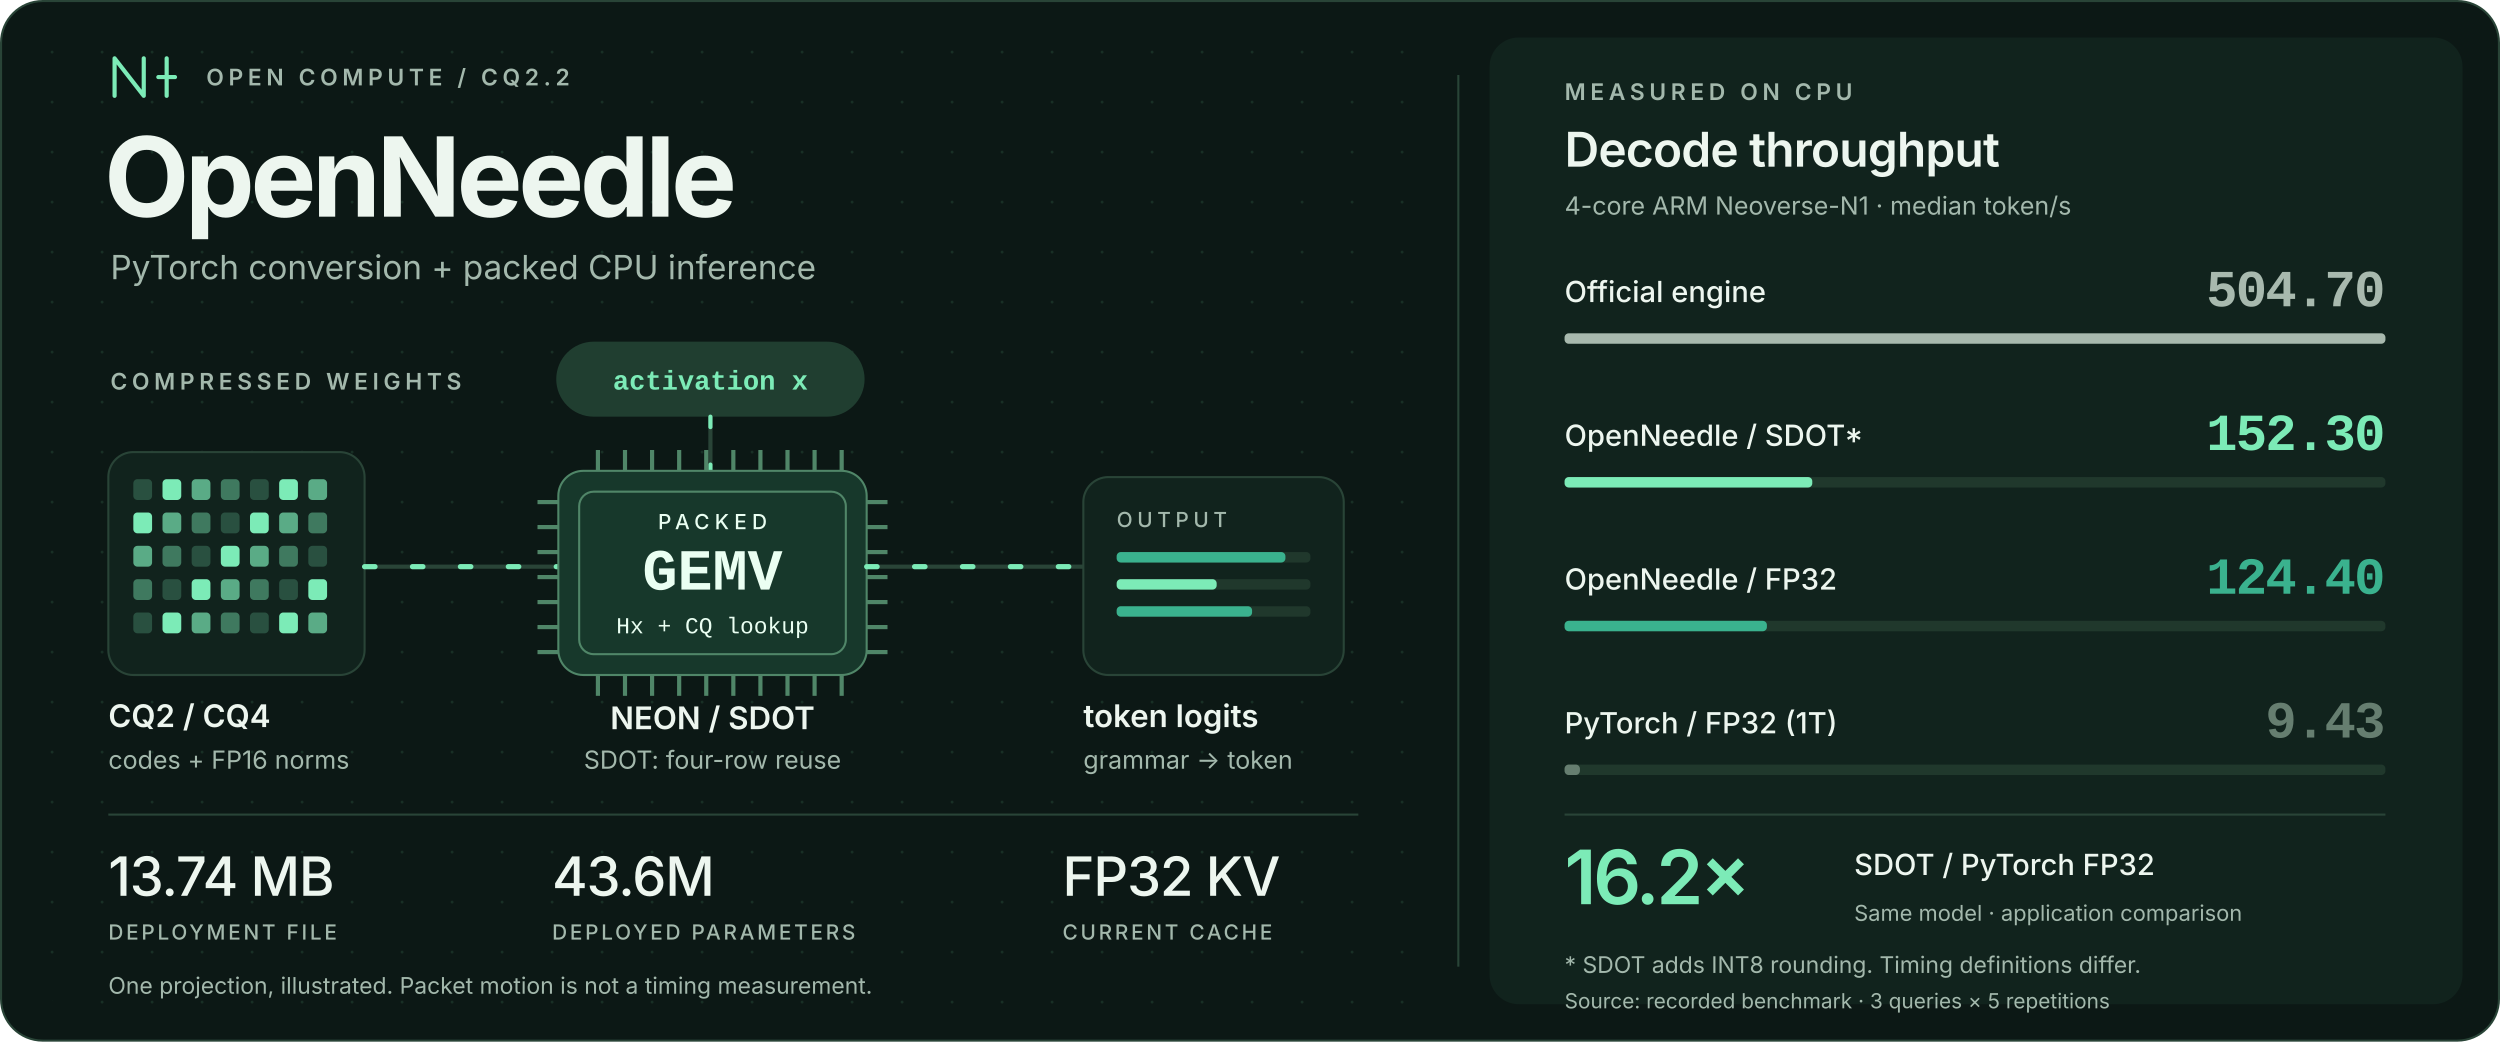
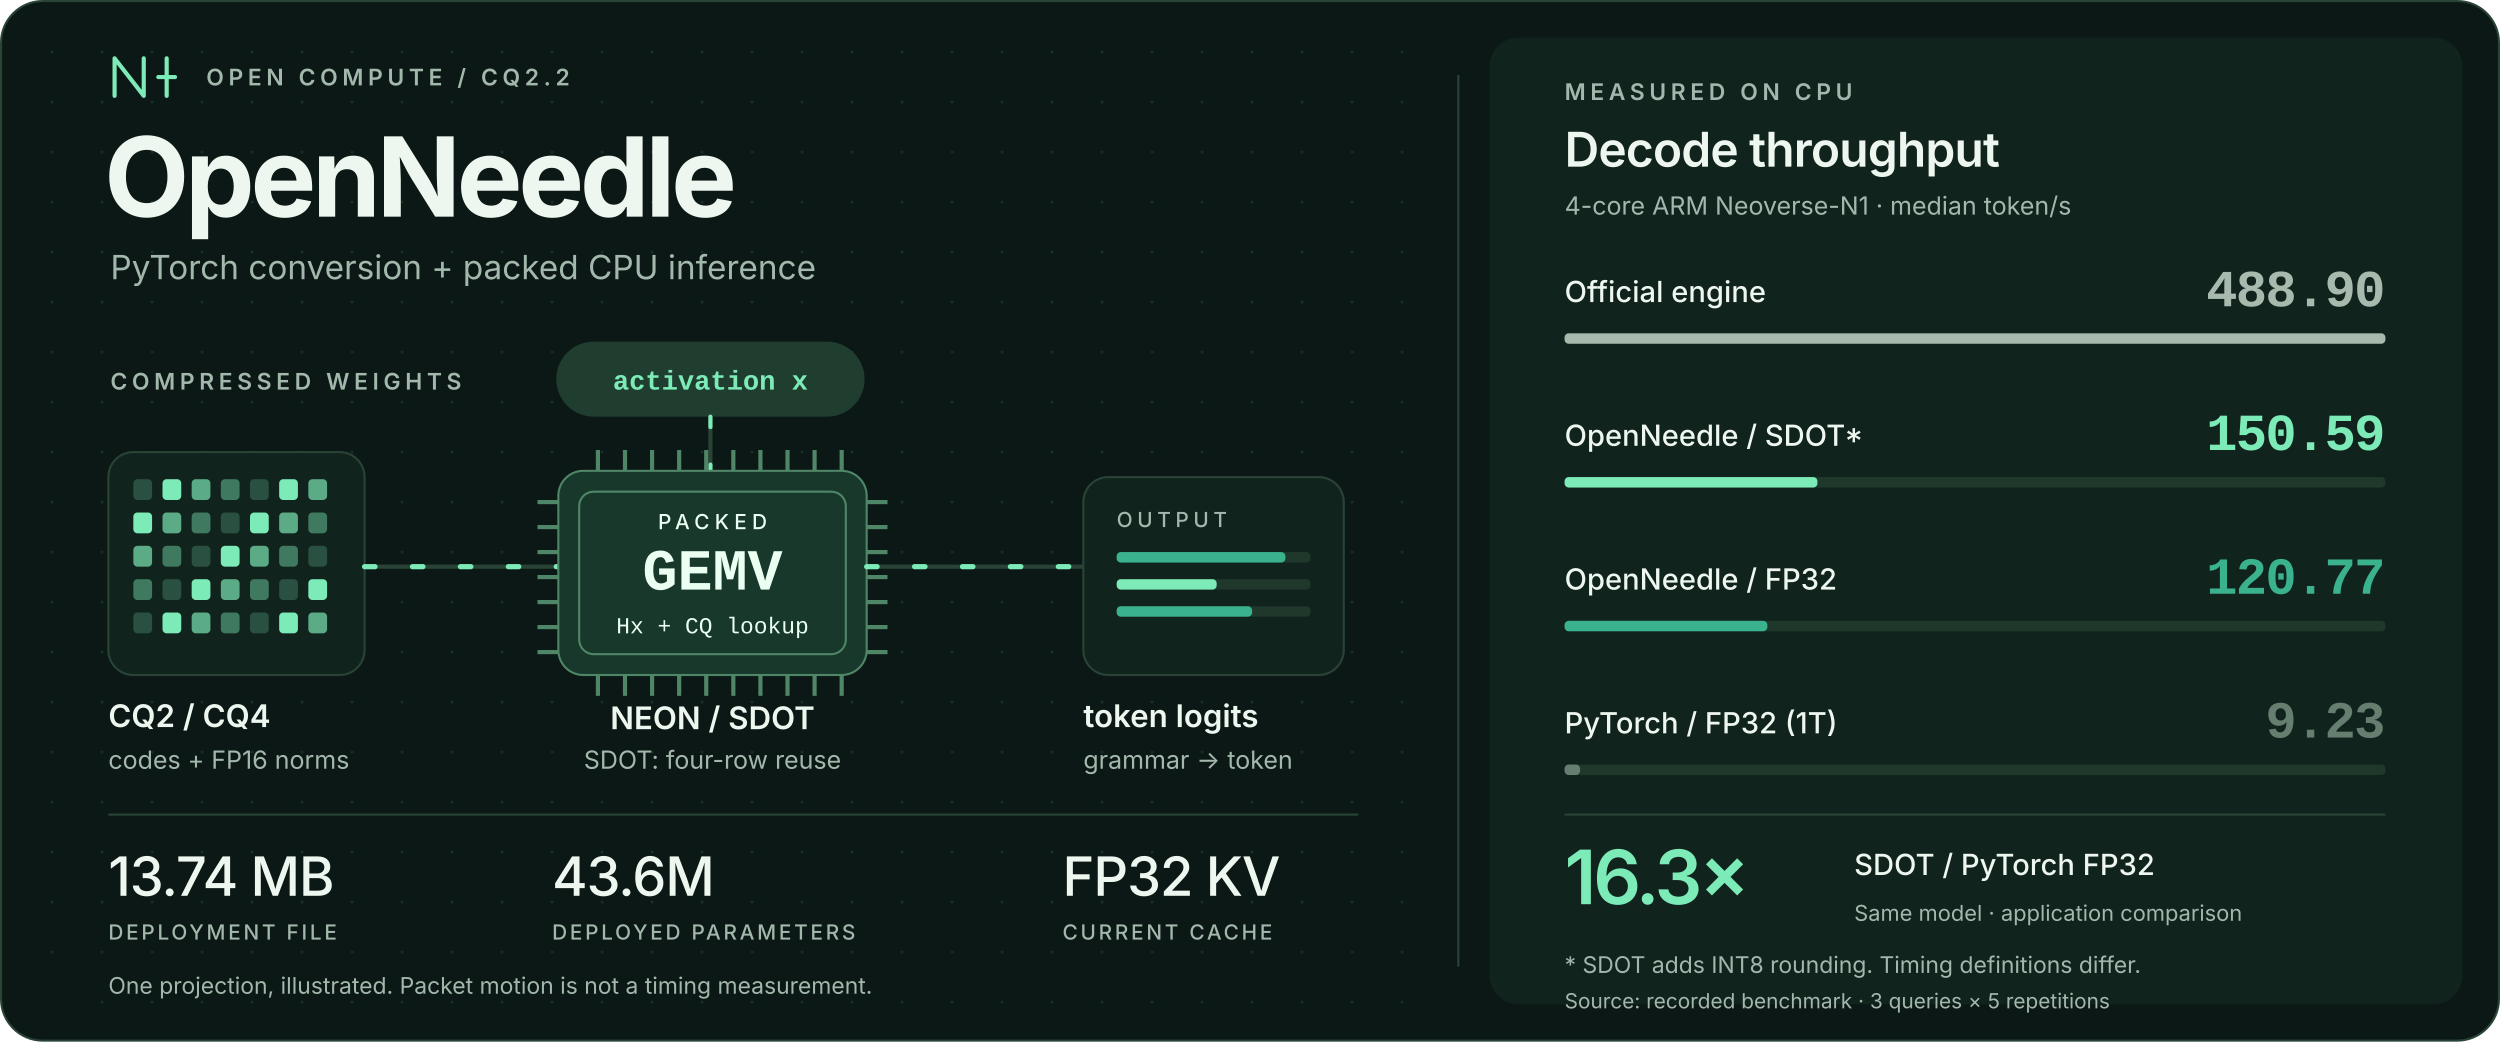
<svg xmlns="http://www.w3.org/2000/svg" width="1200" height="500" viewBox="0 0 1200 500" role="img" aria-labelledby="title desc">
  <style>text{font-family:Inter,"Segoe UI",Arial,sans-serif}.mono{font-family:"SFMono-Regular",Consolas,"Liberation Mono",monospace}.overline{letter-spacing:2.2px}.flow{stroke-dasharray:5 18;stroke-linecap:round;animation:travel 2.6s linear infinite}.phase2{animation-delay:-1.3s}.phase3{animation-duration:1.8s}.spark{animation:shimmer 3.4s ease-in-out infinite}.spark2{animation-delay:-1.7s}@keyframes travel{to{stroke-dashoffset:-92}}@keyframes shimmer{0%,100%{opacity:.38}50%{opacity:1}}@media(prefers-reduced-motion:reduce){.flow,.spark{animation:none!important}.flow{stroke-dasharray:5 18;opacity:.7}}.flow,.spark{animation:none!important}</style>
  <defs>
    <pattern id="grid" width="24" height="24" patternUnits="userSpaceOnUse">
      <circle cx="1" cy="1" r=".7" fill="#294e3c" />
    </pattern>
  </defs>
  <rect x="0.5" y="0.5" width="1199" height="499" rx="20" fill="#0c1815" stroke="#294437" />
  <rect x="18" y="18" width="676" height="464" rx="14" fill="url(#grid)" opacity=".42" />
  <rect x="715" y="18" width="467" height="464" rx="14" fill="#11231d" />
  <path d="M700 36V464" fill="none" stroke="#294437" stroke-width="1" />
  <path d="M55 46V28L69 46V28M80 28V46M76 37H84" fill="none" stroke="#7cebb7" stroke-width="2" stroke-linecap="round" stroke-linejoin="round" />
  <text x="99" y="41" fill="#a3b8ac" font-size="11" font-weight="600" class="overline">OPEN COMPUTE / CQ2.2</text>
  <text x="50" y="104" fill="#edf6ef" font-size="53" font-weight="650" letter-spacing="-2">OpenNeedle</text>
  <text x="53" y="134" fill="#a3b8ac" font-size="16" font-weight="400">PyTorch conversion + packed CPU inference</text>
  <text x="53" y="187" fill="#a3b8ac" font-size="11" font-weight="600" class="overline">COMPRESSED WEIGHTS</text>
  <rect x="267" y="164" width="148" height="36" rx="18" fill="#203e30" />
  <text x="341" y="187" fill="#7cebb7" font-size="13" font-weight="550" text-anchor="middle" class="mono">activation x</text>
  <path d="M341 200V226" fill="none" stroke="#294437" stroke-width="2" />
  <path d="M341 200V226" fill="none" stroke="#7cebb7" stroke-width="2" class="flow phase3" />
  <rect x="52" y="217" width="123" height="107" rx="12" fill="#11231d" stroke="#294437" />
  <rect x="64" y="230" width="9" height="10" rx="2" fill="#7cebb7" opacity="0.23" />
  <rect x="78" y="230" width="9" height="10" rx="2" fill="#7cebb7" opacity="1" />
  <rect x="92" y="230" width="9" height="10" rx="2" fill="#7cebb7" opacity="0.68" />
  <rect x="106" y="230" width="9" height="10" rx="2" fill="#7cebb7" opacity="0.43" />
  <rect x="120" y="230" width="9" height="10" rx="2" fill="#7cebb7" opacity="0.23" />
  <rect x="134" y="230" width="9" height="10" rx="2" fill="#7cebb7" opacity="1" />
  <rect x="148" y="230" width="9" height="10" rx="2" fill="#7cebb7" opacity="0.68" />
  <rect x="64" y="246" width="9" height="10" rx="2" fill="#7cebb7" opacity="1" />
  <rect x="78" y="246" width="9" height="10" rx="2" fill="#7cebb7" opacity="0.68" />
  <rect x="92" y="246" width="9" height="10" rx="2" fill="#7cebb7" opacity="0.43" />
  <rect x="106" y="246" width="9" height="10" rx="2" fill="#7cebb7" opacity="0.23" />
  <rect x="120" y="246" width="9" height="10" rx="2" fill="#7cebb7" opacity="1" />
  <rect x="134" y="246" width="9" height="10" rx="2" fill="#7cebb7" opacity="0.68" />
  <rect x="148" y="246" width="9" height="10" rx="2" fill="#7cebb7" opacity="0.43" />
  <rect x="64" y="262" width="9" height="10" rx="2" fill="#7cebb7" opacity="0.68" />
  <rect x="78" y="262" width="9" height="10" rx="2" fill="#7cebb7" opacity="0.43" />
  <rect x="92" y="262" width="9" height="10" rx="2" fill="#7cebb7" opacity="0.23" />
  <rect x="106" y="262" width="9" height="10" rx="2" fill="#7cebb7" opacity="1" />
  <rect x="120" y="262" width="9" height="10" rx="2" fill="#7cebb7" opacity="0.68" class="spark" />
  <rect x="134" y="262" width="9" height="10" rx="2" fill="#7cebb7" opacity="0.43" />
  <rect x="148" y="262" width="9" height="10" rx="2" fill="#7cebb7" opacity="0.23" />
  <rect x="64" y="278" width="9" height="10" rx="2" fill="#7cebb7" opacity="0.43" />
  <rect x="78" y="278" width="9" height="10" rx="2" fill="#7cebb7" opacity="0.23" class="spark spark2" />
  <rect x="92" y="278" width="9" height="10" rx="2" fill="#7cebb7" opacity="1" />
  <rect x="106" y="278" width="9" height="10" rx="2" fill="#7cebb7" opacity="0.68" />
  <rect x="120" y="278" width="9" height="10" rx="2" fill="#7cebb7" opacity="0.43" />
  <rect x="134" y="278" width="9" height="10" rx="2" fill="#7cebb7" opacity="0.23" />
  <rect x="148" y="278" width="9" height="10" rx="2" fill="#7cebb7" opacity="1" />
  <rect x="64" y="294" width="9" height="10" rx="2" fill="#7cebb7" opacity="0.23" />
  <rect x="78" y="294" width="9" height="10" rx="2" fill="#7cebb7" opacity="1" />
  <rect x="92" y="294" width="9" height="10" rx="2" fill="#7cebb7" opacity="0.68" />
  <rect x="106" y="294" width="9" height="10" rx="2" fill="#7cebb7" opacity="0.43" />
  <rect x="120" y="294" width="9" height="10" rx="2" fill="#7cebb7" opacity="0.23" />
  <rect x="134" y="294" width="9" height="10" rx="2" fill="#7cebb7" opacity="1" />
  <rect x="148" y="294" width="9" height="10" rx="2" fill="#7cebb7" opacity="0.68" />
  <text x="52" y="349" fill="#edf6ef" font-size="15" font-weight="600">CQ2 / CQ4</text>
  <text x="52" y="369" fill="#a3b8ac" font-size="12" font-weight="400">codes + FP16 norms</text>
  <path d="M175 272H268" fill="none" stroke="#294437" stroke-width="2" />
  <path d="M175 272H268" fill="none" stroke="#7cebb7" stroke-width="2.5" class="flow" />
  <path d="M258 241H268M416 241H426" fill="none" stroke="#508668" stroke-width="2" />
  <path d="M258 253H268M416 253H426" fill="none" stroke="#508668" stroke-width="2" />
  <path d="M258 265H268M416 265H426" fill="none" stroke="#508668" stroke-width="2" />
  <path d="M258 277H268M416 277H426" fill="none" stroke="#508668" stroke-width="2" />
  <path d="M258 289H268M416 289H426" fill="none" stroke="#508668" stroke-width="2" />
  <path d="M258 301H268M416 301H426" fill="none" stroke="#508668" stroke-width="2" />
  <path d="M258 313H268M416 313H426" fill="none" stroke="#508668" stroke-width="2" />
  <path d="M287 216V226M287 324V334" fill="none" stroke="#508668" stroke-width="2" />
  <path d="M300 216V226M300 324V334" fill="none" stroke="#508668" stroke-width="2" />
  <path d="M313 216V226M313 324V334" fill="none" stroke="#508668" stroke-width="2" />
  <path d="M326 216V226M326 324V334" fill="none" stroke="#508668" stroke-width="2" />
  <path d="M339 216V226M339 324V334" fill="none" stroke="#508668" stroke-width="2" />
  <path d="M352 216V226M352 324V334" fill="none" stroke="#508668" stroke-width="2" />
  <path d="M365 216V226M365 324V334" fill="none" stroke="#508668" stroke-width="2" />
  <path d="M378 216V226M378 324V334" fill="none" stroke="#508668" stroke-width="2" />
  <path d="M391 216V226M391 324V334" fill="none" stroke="#508668" stroke-width="2" />
  <path d="M404 216V226M404 324V334" fill="none" stroke="#508668" stroke-width="2" />
  <rect x="268" y="226" width="148" height="98" rx="12" fill="#17382b" stroke="#508668" />
  <rect x="278" y="236" width="128" height="78" rx="7" fill="none" stroke="#508668" />
  <text x="342" y="254" fill="#eafff2" font-size="10" font-weight="500" text-anchor="middle" letter-spacing="2.5">PACKED</text>
  <text x="342" y="283" fill="#eafff2" font-size="28" font-weight="600" text-anchor="middle" class="mono">GEMV</text>
  <text x="342" y="304" fill="#eafff2" font-size="11" font-weight="400" text-anchor="middle" class="mono">Hx + CQ lookup</text>
  <text x="342" y="350" fill="#edf6ef" font-size="15" font-weight="600" text-anchor="middle">NEON / SDOT</text>
  <text x="342" y="369" fill="#a3b8ac" font-size="12" font-weight="400" text-anchor="middle">SDOT: four-row reuse</text>
  <path d="M416 272H520" fill="none" stroke="#294437" stroke-width="2" />
  <path d="M416 272H520" fill="none" stroke="#7cebb7" stroke-width="2.5" class="flow phase2" />
  <rect x="520" y="229" width="125" height="95" rx="12" fill="#11231d" stroke="#294437" />
  <text x="536" y="253" fill="#a3b8ac" font-size="10" font-weight="500" class="overline">OUTPUT</text>
  <rect x="536" y="265" width="93" height="5" rx="2" fill="#20382c" />
  <rect x="536" y="265" width="81" height="5" rx="2" fill="#3ab28e" />
  <rect x="536" y="278" width="93" height="5" rx="2" fill="#20382c" />
  <rect x="536" y="278" width="48" height="5" rx="2" fill="#7cebb7" />
  <rect x="536" y="291" width="93" height="5" rx="2" fill="#20382c" />
  <rect x="536" y="291" width="65" height="5" rx="2" fill="#3ab28e" />
  <text x="520" y="349" fill="#edf6ef" font-size="15" font-weight="600">token logits</text>
  <text x="520" y="369" fill="#a3b8ac" font-size="12" font-weight="400">grammar → token</text>
  <path d="M52 391H652" fill="none" stroke="#294437" stroke-width="1" />
  <text x="52" y="430" fill="#edf6ef" font-size="26" font-weight="550" letter-spacing="-.5">13.74 MB</text>
  <text x="52" y="451" fill="#a3b8ac" font-size="10" font-weight="500" letter-spacing="1.3">DEPLOYMENT FILE</text>
  <text x="265" y="430" fill="#edf6ef" font-size="26" font-weight="550" letter-spacing="-.5">43.6M</text>
  <text x="265" y="451" fill="#a3b8ac" font-size="10" font-weight="500" letter-spacing="1.3">DEPLOYED PARAMETERS</text>
  <text x="510" y="430" fill="#edf6ef" font-size="26" font-weight="550" letter-spacing="-.5">FP32 KV</text>
  <text x="510" y="451" fill="#a3b8ac" font-size="10" font-weight="500" letter-spacing="1.3">CURRENT CACHE</text>
  <text x="52" y="477" fill="#a3b8ac" font-size="11" font-weight="400">One projection, illustrated. Packet motion is not a timing measurement.</text>
  <text x="751" y="48" fill="#a3b8ac" font-size="11" font-weight="600" class="overline">MEASURED ON CPU</text>
  <text x="751" y="80" fill="#edf6ef" font-size="23" font-weight="600" letter-spacing="-.4">Decode throughput</text>
  <text x="751" y="103" fill="#a3b8ac" font-size="12" font-weight="400">4-core ARM Neoverse-N1 · median token/s</text>
  <text x="751" y="145" fill="#edf6ef" font-size="14" font-weight="550">Official engine</text>
-   <text x="1145" y="147" fill="#a8b9ae" font-size="25" font-weight="600" text-anchor="end" class="mono" letter-spacing="-.8">504.70</text>
+   <text x="1145" y="147" fill="#a8b9ae" font-size="25" font-weight="600" text-anchor="end" class="mono" letter-spacing="-.8">488.90</text>
  <rect x="751" y="160" width="394" height="5" rx="2" fill="#20382c" />
-   <rect x="751" y="160" width="394.0" height="5" rx="2" fill="#a8b9ae" data-backend="official" data-value="504.7" />
+   <rect x="751" y="160" width="394.0" height="5" rx="2" fill="#a8b9ae" data-backend="official" data-value="488.9" />
  <text x="751" y="214" fill="#edf6ef" font-size="14" font-weight="550">OpenNeedle / SDOT*</text>
-   <text x="1145" y="216" fill="#7cebb7" font-size="25" font-weight="600" text-anchor="end" class="mono" letter-spacing="-.8">152.30</text>
+   <text x="1145" y="216" fill="#7cebb7" font-size="25" font-weight="600" text-anchor="end" class="mono" letter-spacing="-.8">150.59</text>
  <rect x="751" y="229" width="394" height="5" rx="2" fill="#20382c" />
-   <rect x="751" y="229" width="118.897" height="5" rx="2" fill="#7cebb7" data-backend="native_sdot" data-value="152.302790782" />
+   <rect x="751" y="229" width="121.356" height="5" rx="2" fill="#7cebb7" data-backend="native_sdot" data-value="150.586353144" />
  <text x="751" y="283" fill="#edf6ef" font-size="14" font-weight="550">OpenNeedle / FP32</text>
-   <text x="1145" y="285" fill="#3ab28e" font-size="25" font-weight="600" text-anchor="end" class="mono" letter-spacing="-.8">124.40</text>
+   <text x="1145" y="285" fill="#3ab28e" font-size="25" font-weight="600" text-anchor="end" class="mono" letter-spacing="-.8">120.77</text>
  <rect x="751" y="298" width="394" height="5" rx="2" fill="#20382c" />
-   <rect x="751" y="298" width="97.111" height="5" rx="2" fill="#3ab28e" data-backend="native_fp32" data-value="124.395315925" />
+   <rect x="751" y="298" width="97.331" height="5" rx="2" fill="#3ab28e" data-backend="native_fp32" data-value="120.774994056" />
  <text x="751" y="352" fill="#edf6ef" font-size="14" font-weight="550">PyTorch / FP32 (1T)</text>
-   <text x="1145" y="354" fill="#667e70" font-size="25" font-weight="600" text-anchor="end" class="mono" letter-spacing="-.8">9.43</text>
+   <text x="1145" y="354" fill="#667e70" font-size="25" font-weight="600" text-anchor="end" class="mono" letter-spacing="-.8">9.23</text>
  <rect x="751" y="367" width="394" height="5" rx="2" fill="#20382c" />
-   <rect x="751" y="367" width="7.36" height="5" rx="2" fill="#667e70" data-backend="pytorch_t1" data-value="9.42740194225" />
+   <rect x="751" y="367" width="7.442" height="5" rx="2" fill="#667e70" data-backend="pytorch_t1" data-value="9.23435112477" />
  <path d="M751 391H1145" fill="none" stroke="#294437" stroke-width="1" />
-   <text x="751" y="434" fill="#7cebb7" font-size="36" font-weight="600" letter-spacing="-1.5">16.2×</text>
+   <text x="751" y="434" fill="#7cebb7" font-size="36" font-weight="600" letter-spacing="-1.5">16.3×</text>
  <text x="890" y="420" fill="#edf6ef" font-size="14" font-weight="500">SDOT / PyTorch FP32</text>
  <text x="890" y="442" fill="#a3b8ac" font-size="10.5" font-weight="400">Same model · application comparison</text>
  <text x="751" y="467" fill="#a3b8ac" font-size="11" font-weight="400">* SDOT adds INT8 rounding. Timing definitions differ.</text>
  <text x="751" y="484" fill="#a3b8ac" font-size="10" font-weight="400">Source: recorded benchmark · 3 queries × 5 repetitions</text>
</svg>
